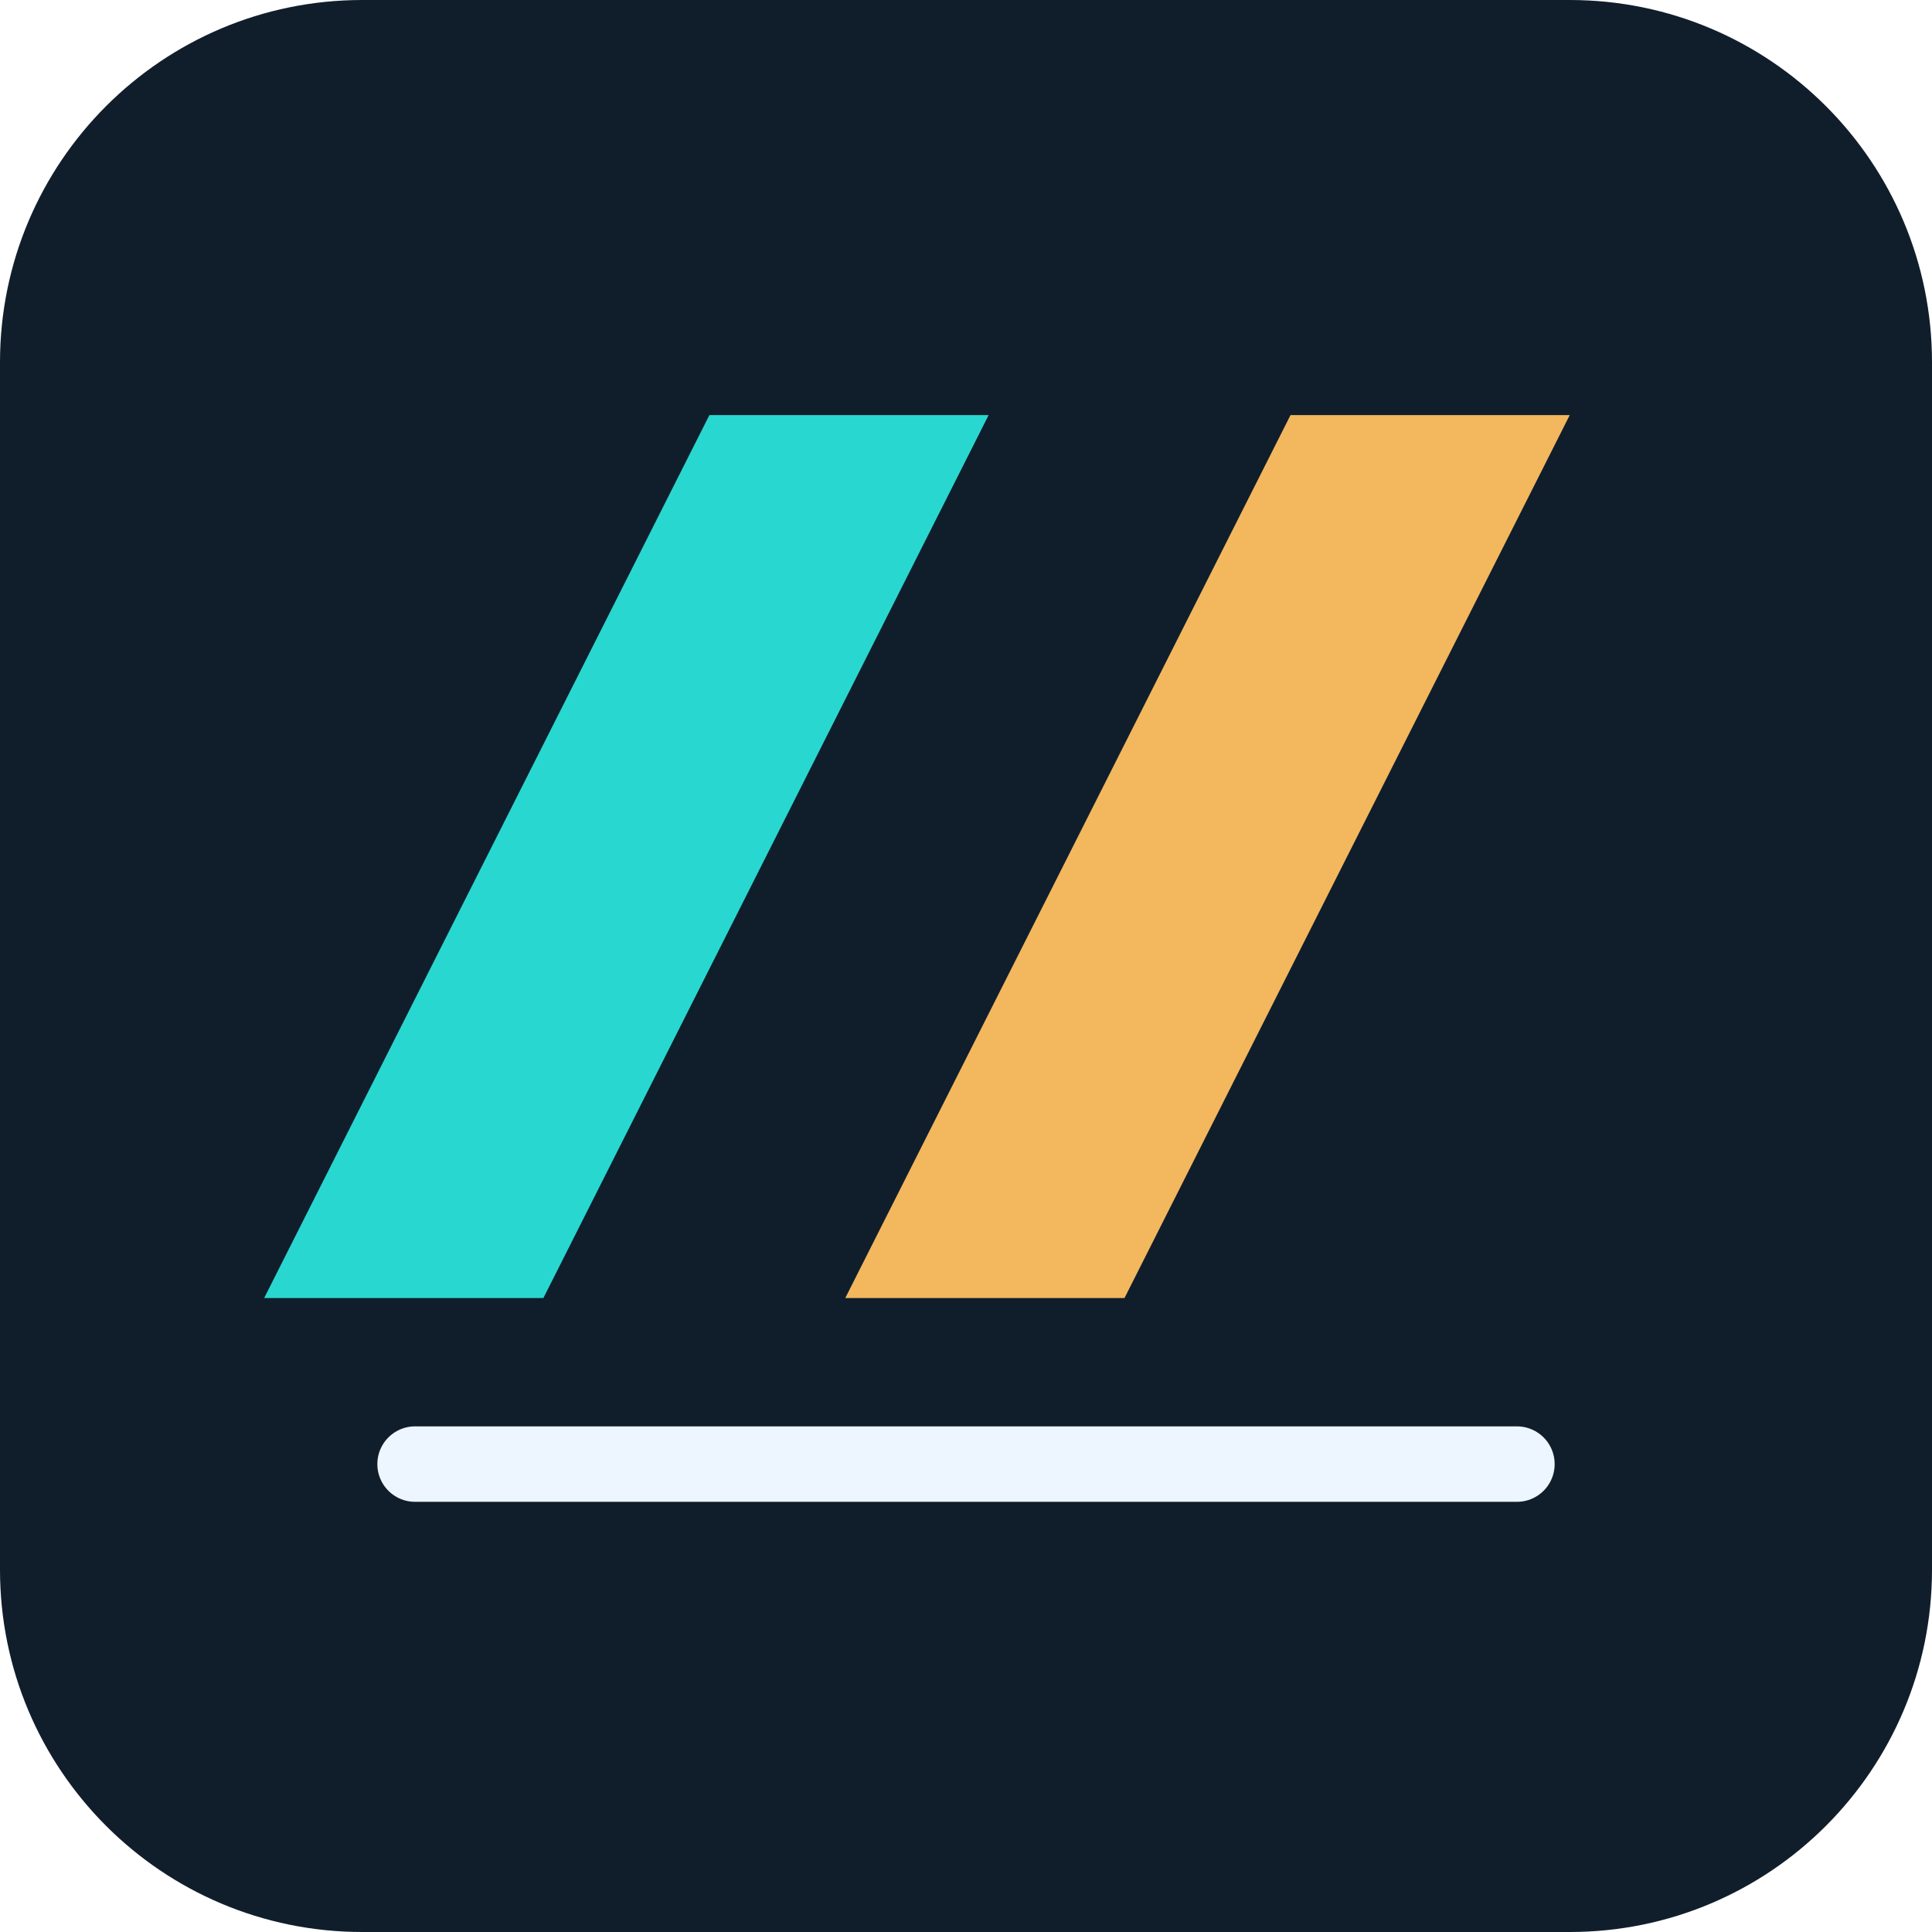
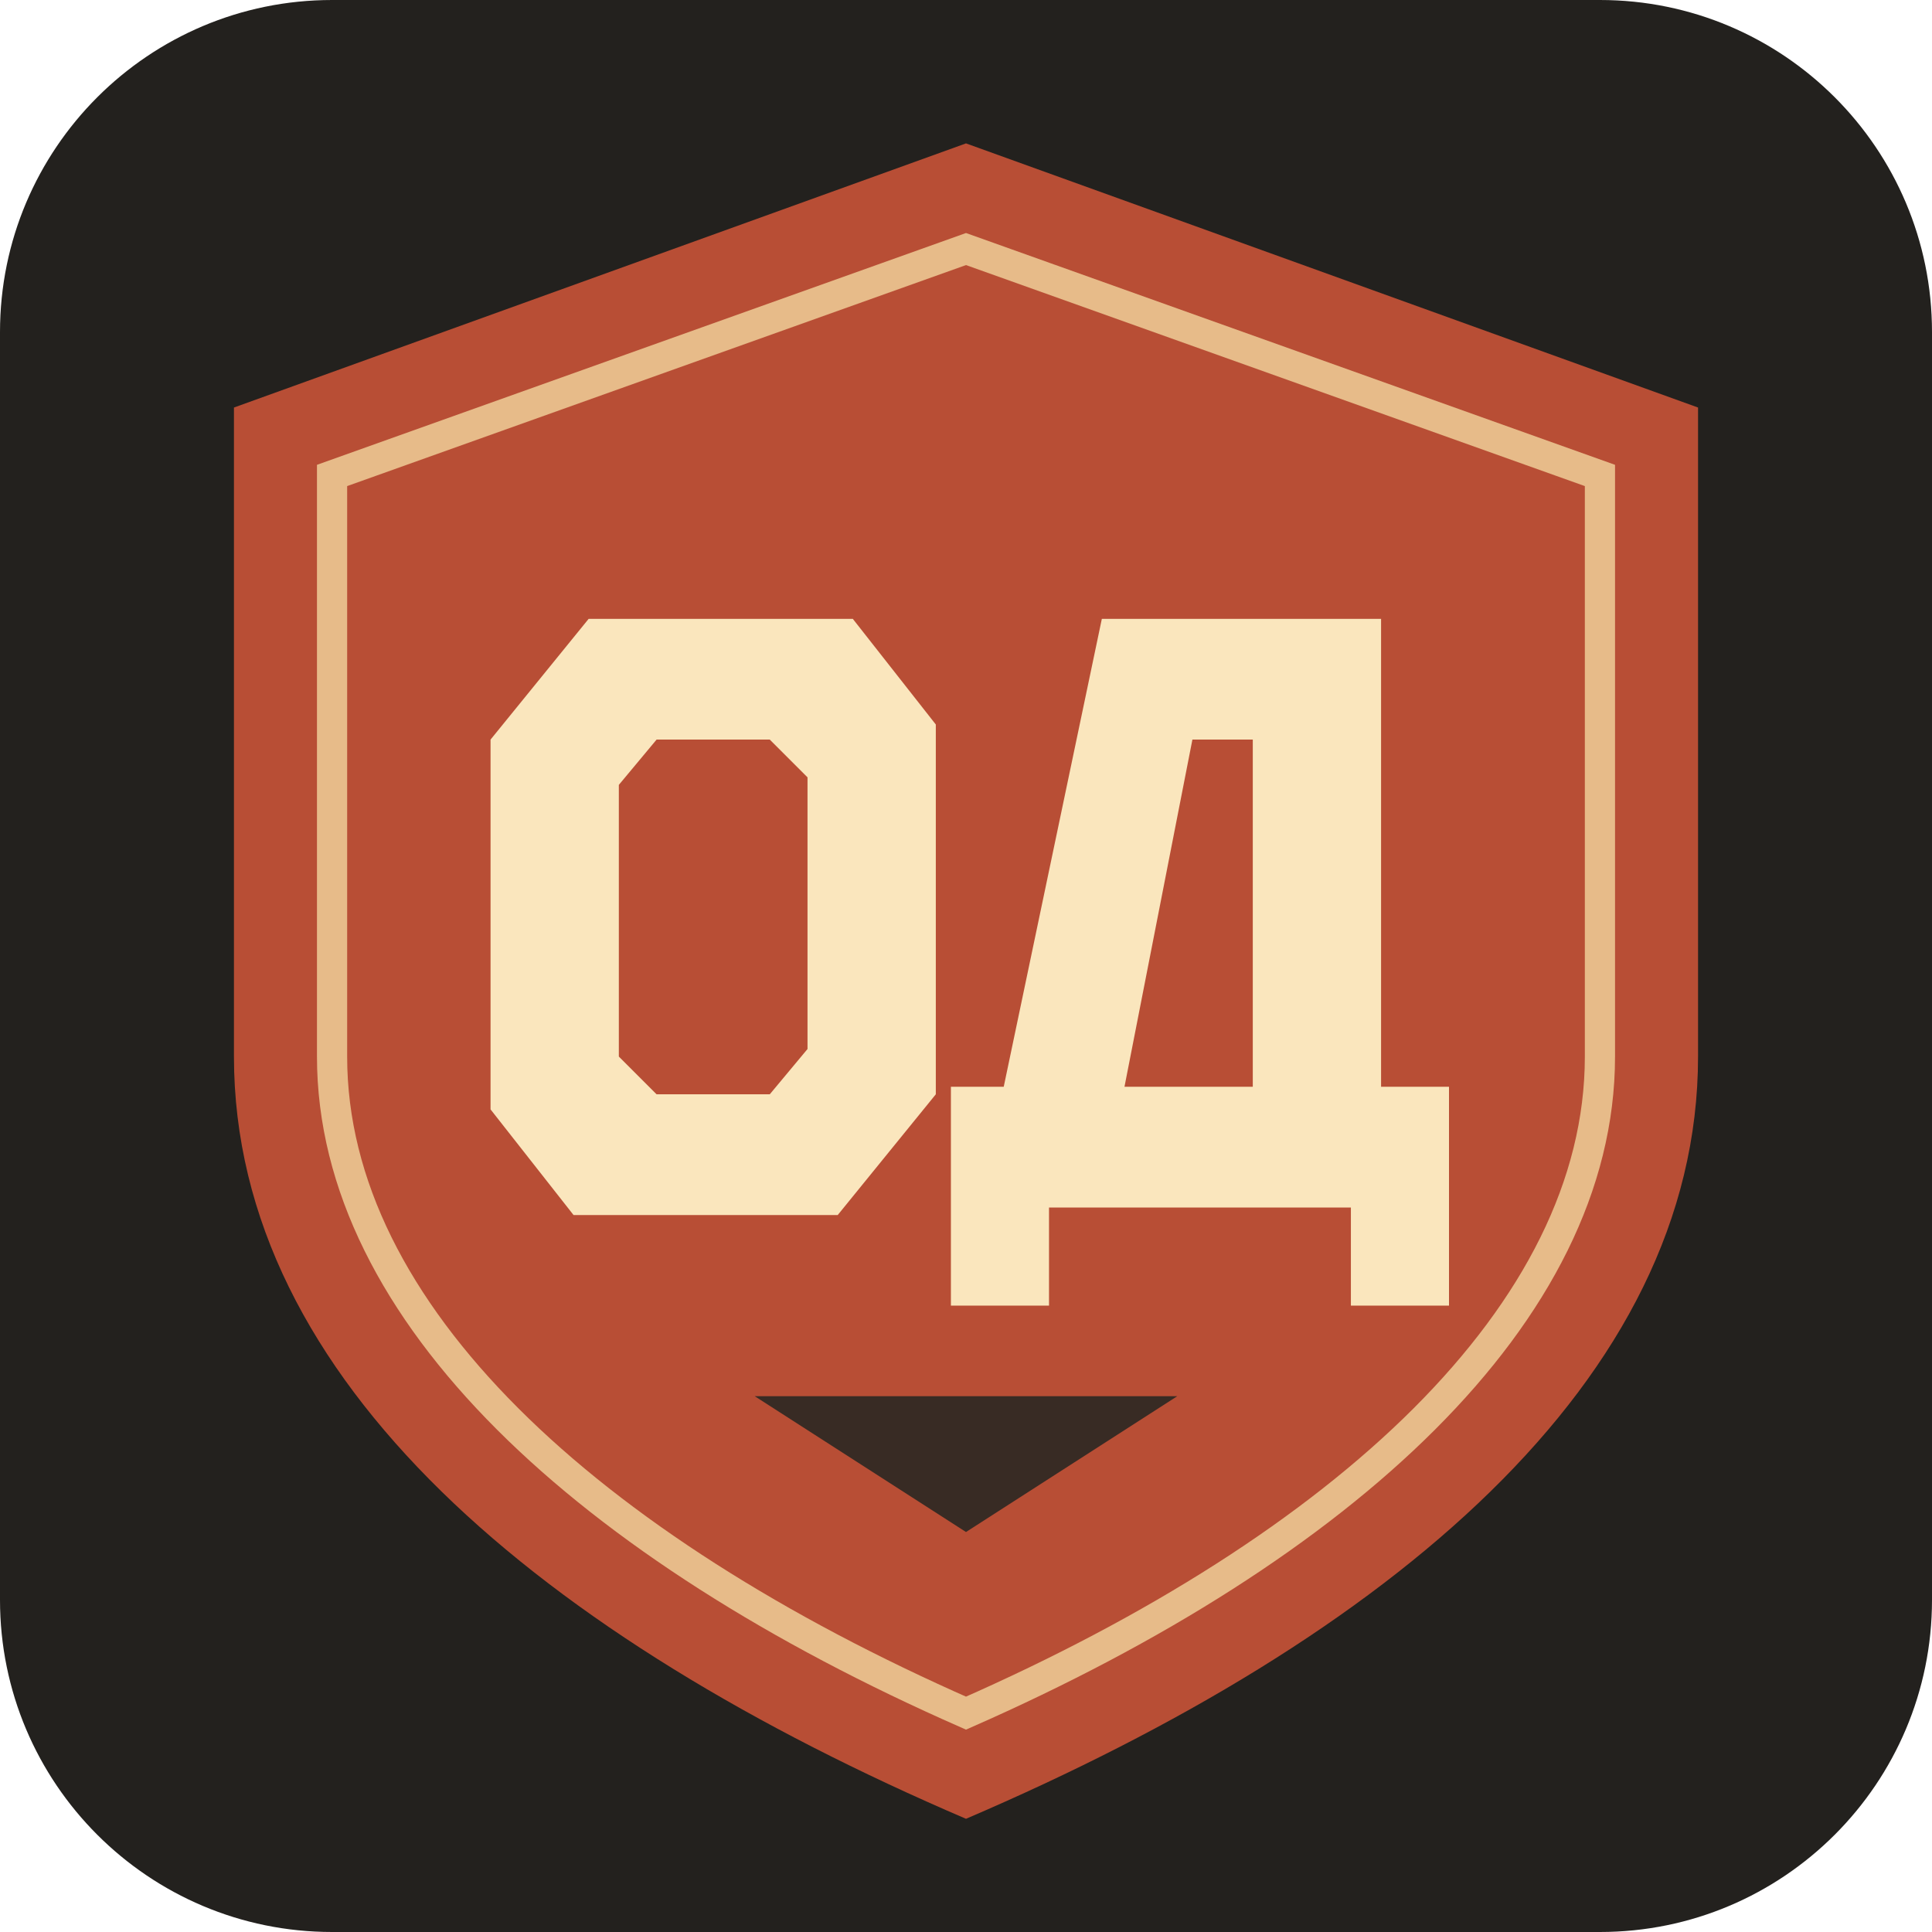
<svg xmlns="http://www.w3.org/2000/svg" width="256" height="256" viewBox="0 0 256 256">
-   <rect width="256" height="256" rx="48" fill="#101e2c" />
-   <path d="M35 172L94 55h37L72 172z" fill="#28d8d0" />
-   <path d="M112 172l59-117h37l-59 117z" fill="#f3b75e" />
-   <path d="M55 194h146" stroke="#edf5ff" stroke-width="10" stroke-linecap="round" />
+   <rect width="256" height="256" rx="44" fill="#23211e" />
+   <path d="M128 19 225 54v86c0 43-41 77-97 101-56-24-97-58-97-101V54z" fill="#b84e35" />
+   <path d="M128 33 212 63v77c0 34-34 65-84 87-50-22-84-53-84-87V63z" fill="none" stroke="#e7bb89" stroke-width="4" />
+   <g fill="#fae6bd" fill-rule="evenodd">
+     <path d="M65 98 78 82h35l11 14v49l-13 16H76l-11-14zm17 6v36l5 5h15l5-6v-36l-5-5H87z" />
+     <path d="M146 82h37v62h9v29h-13v-13h-40v13h-13v-29h7zm12 16-9 46h17V98z" />
+   </g>
+   <path d="M100 185h56l-28 18z" fill="#382b24" />
</svg>
